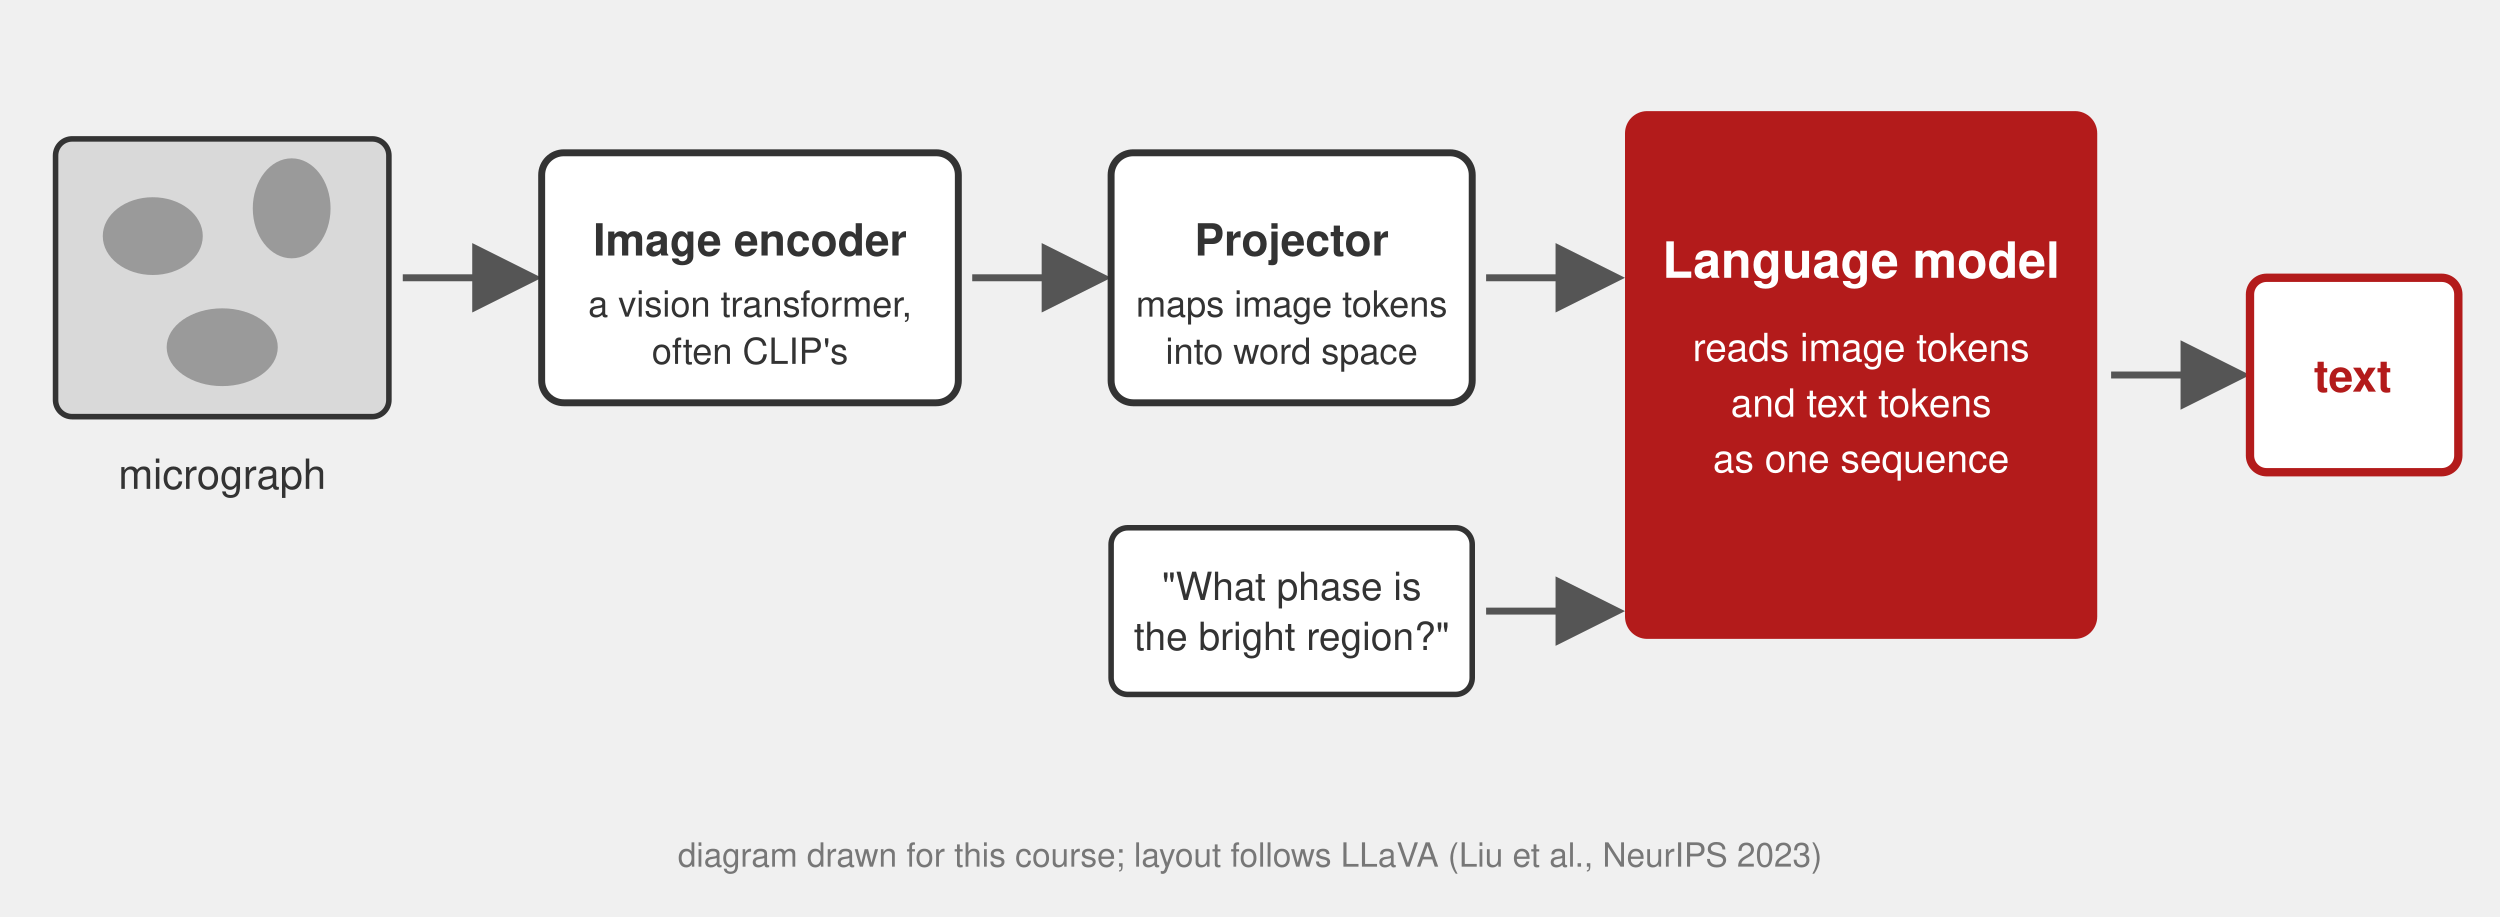
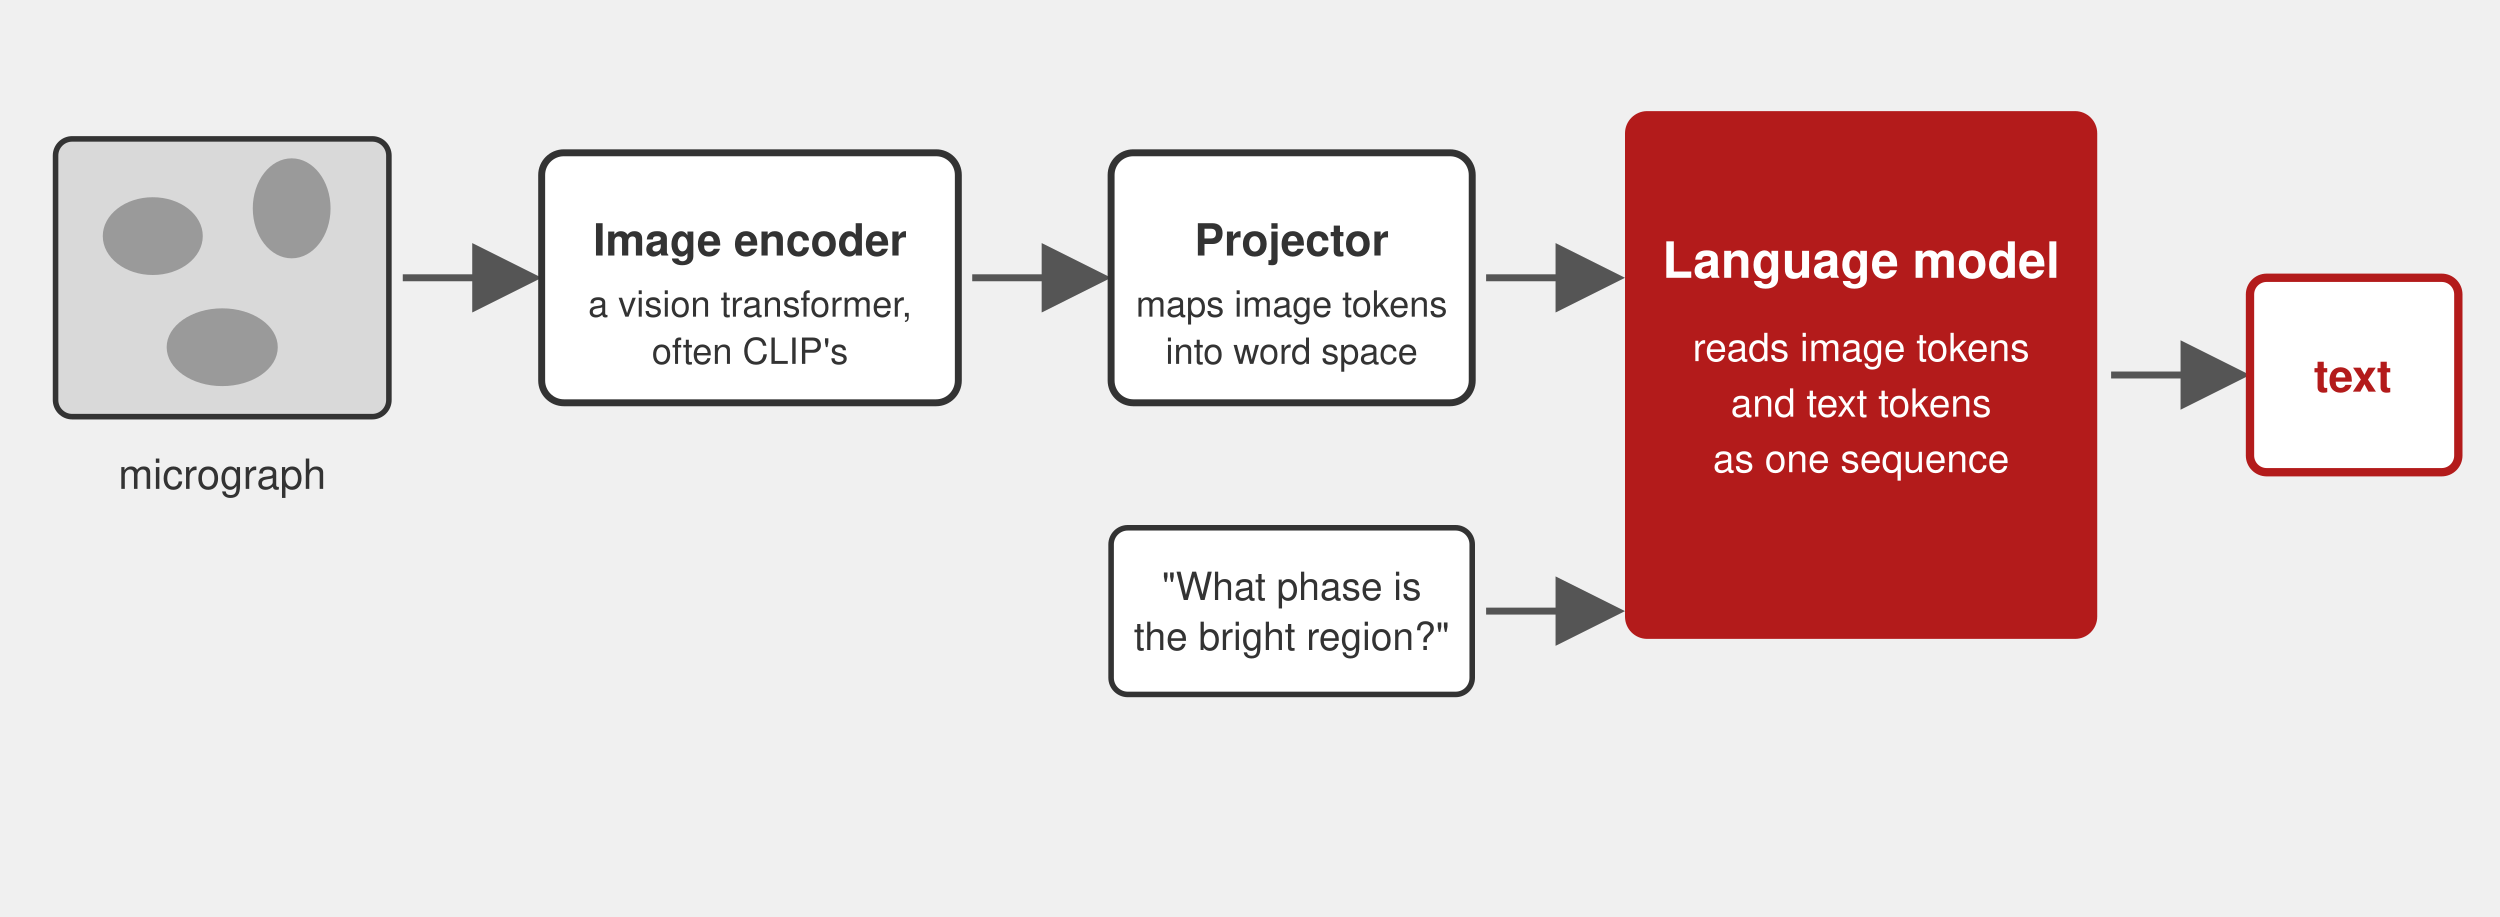
<svg xmlns="http://www.w3.org/2000/svg" viewBox="0 0 900 330" width="900" height="330" font-family="Helvetica, Arial, sans-serif">
  <defs>
    <marker id="a" markerWidth="10" markerHeight="10" refX="8" refY="5" orient="auto">
      <path d="M0,0 L10,5 L0,10 z" fill="#555" />
    </marker>
  </defs>
  <rect x="20" y="50" width="120" height="100" rx="6" fill="#d9d9d9" stroke="#333" stroke-width="2" />
  <g fill="#9a9a9a">
    <ellipse cx="55" cy="85" rx="18" ry="14" />
    <ellipse cx="105" cy="75" rx="14" ry="18" />
    <ellipse cx="80" cy="125" rx="20" ry="14" />
  </g>
  <text x="80" y="176" text-anchor="middle" font-size="15" fill="#333">micrograph</text>
  <line x1="145" y1="100" x2="190" y2="100" stroke="#555" stroke-width="2.5" marker-end="url(#a)" />
  <rect x="195" y="55" width="150" height="90" rx="8" fill="#fff" stroke="#333" stroke-width="2.5" />
  <text x="270" y="92" text-anchor="middle" font-size="16" font-weight="bold" fill="#333">Image encoder</text>
  <text x="270" y="114" text-anchor="middle" font-size="13" fill="#333">a vision transformer,</text>
  <text x="270" y="131" text-anchor="middle" font-size="13" fill="#333">often CLIP's</text>
  <line x1="350" y1="100" x2="395" y2="100" stroke="#555" stroke-width="2.5" marker-end="url(#a)" />
  <rect x="400" y="55" width="130" height="90" rx="8" fill="#fff" stroke="#333" stroke-width="2.5" />
  <text x="465" y="92" text-anchor="middle" font-size="16" font-weight="bold" fill="#333">Projector</text>
  <text x="465" y="114" text-anchor="middle" font-size="13" fill="#333">maps image tokens</text>
  <text x="465" y="131" text-anchor="middle" font-size="13" fill="#333">into word space</text>
  <line x1="535" y1="100" x2="580" y2="100" stroke="#555" stroke-width="2.5" marker-end="url(#a)" />
  <rect x="585" y="40" width="170" height="190" rx="8" fill="#B31B1B" />
  <text x="670" y="100" text-anchor="middle" font-size="18" font-weight="bold" fill="#fff">Language model</text>
  <text x="670" y="130" text-anchor="middle" font-size="14" fill="#fff">reads image tokens</text>
  <text x="670" y="150" text-anchor="middle" font-size="14" fill="#fff">and text tokens</text>
  <text x="670" y="170" text-anchor="middle" font-size="14" fill="#fff">as one sequence</text>
  <rect x="400" y="190" width="130" height="60" rx="6" fill="#fff" stroke="#333" stroke-width="2" />
  <text x="465" y="216" text-anchor="middle" font-size="14" fill="#333">"What phase is</text>
  <text x="465" y="234" text-anchor="middle" font-size="14" fill="#333">the bright region?"</text>
  <line x1="535" y1="220" x2="580" y2="220" stroke="#555" stroke-width="2.5" marker-end="url(#a)" />
  <line x1="760" y1="135" x2="805" y2="135" stroke="#555" stroke-width="2.5" marker-end="url(#a)" />
  <rect x="810" y="100" width="75" height="70" rx="6" fill="#fff" stroke="#B31B1B" stroke-width="3" />
  <text x="847" y="141" text-anchor="middle" font-size="16" font-weight="bold" fill="#B31B1B">text</text>
-   <text x="450" y="312" text-anchor="middle" font-size="12" fill="#777">diagram drawn for this course; layout follows LLaVA (Liu et al., NeurIPS 2023)</text>
</svg>
